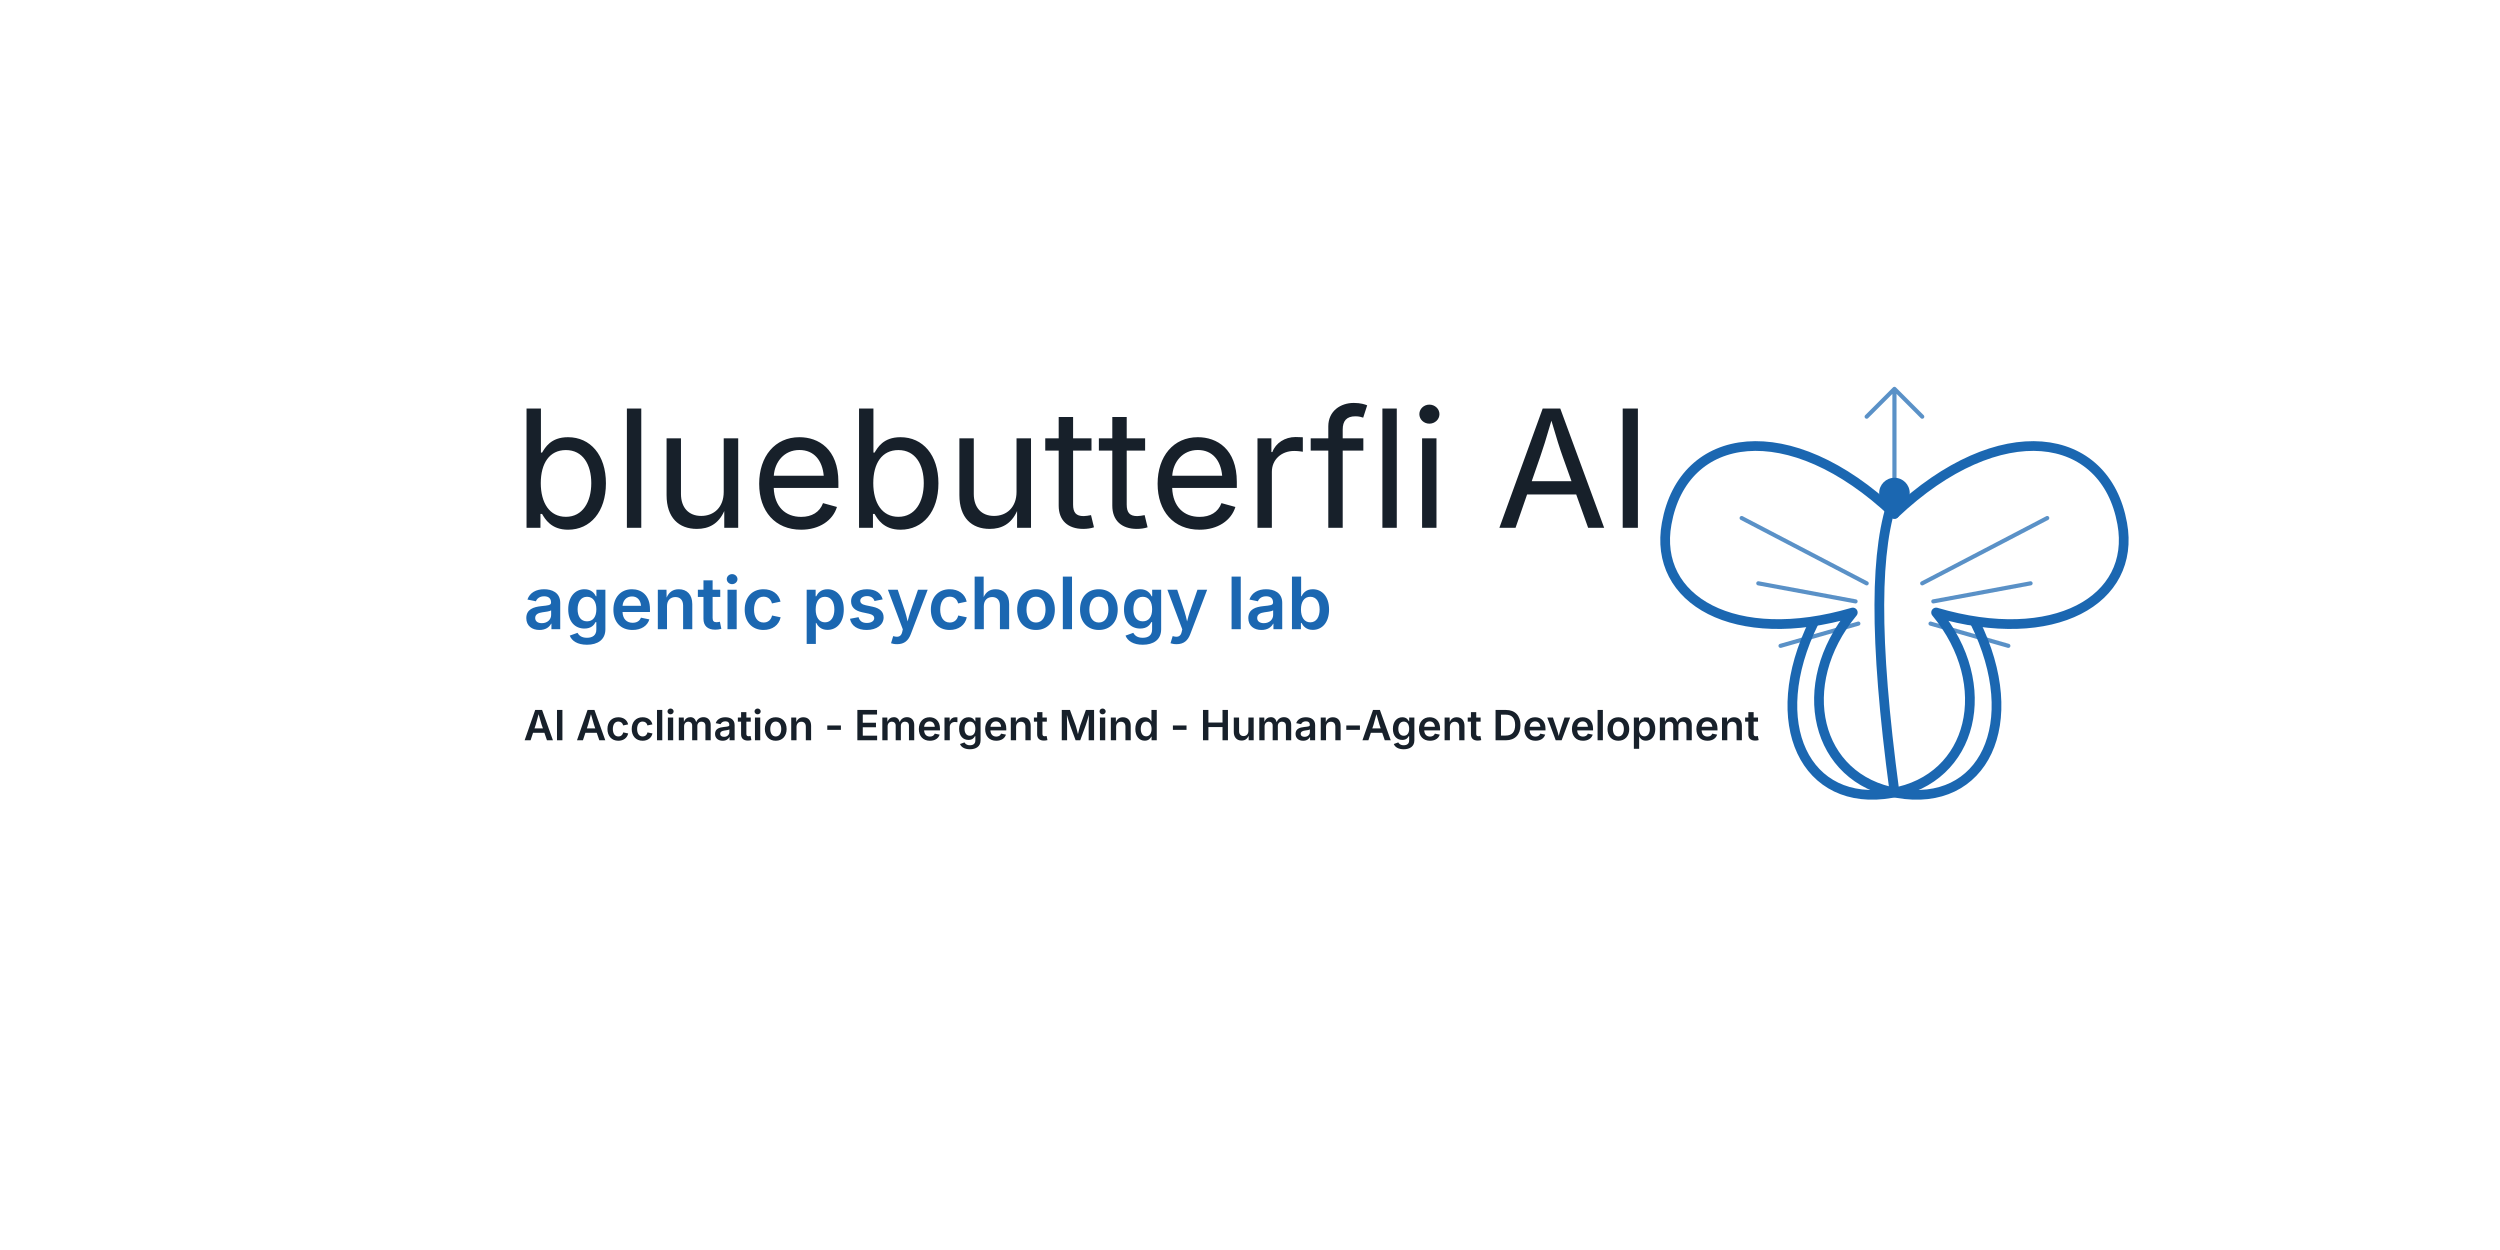
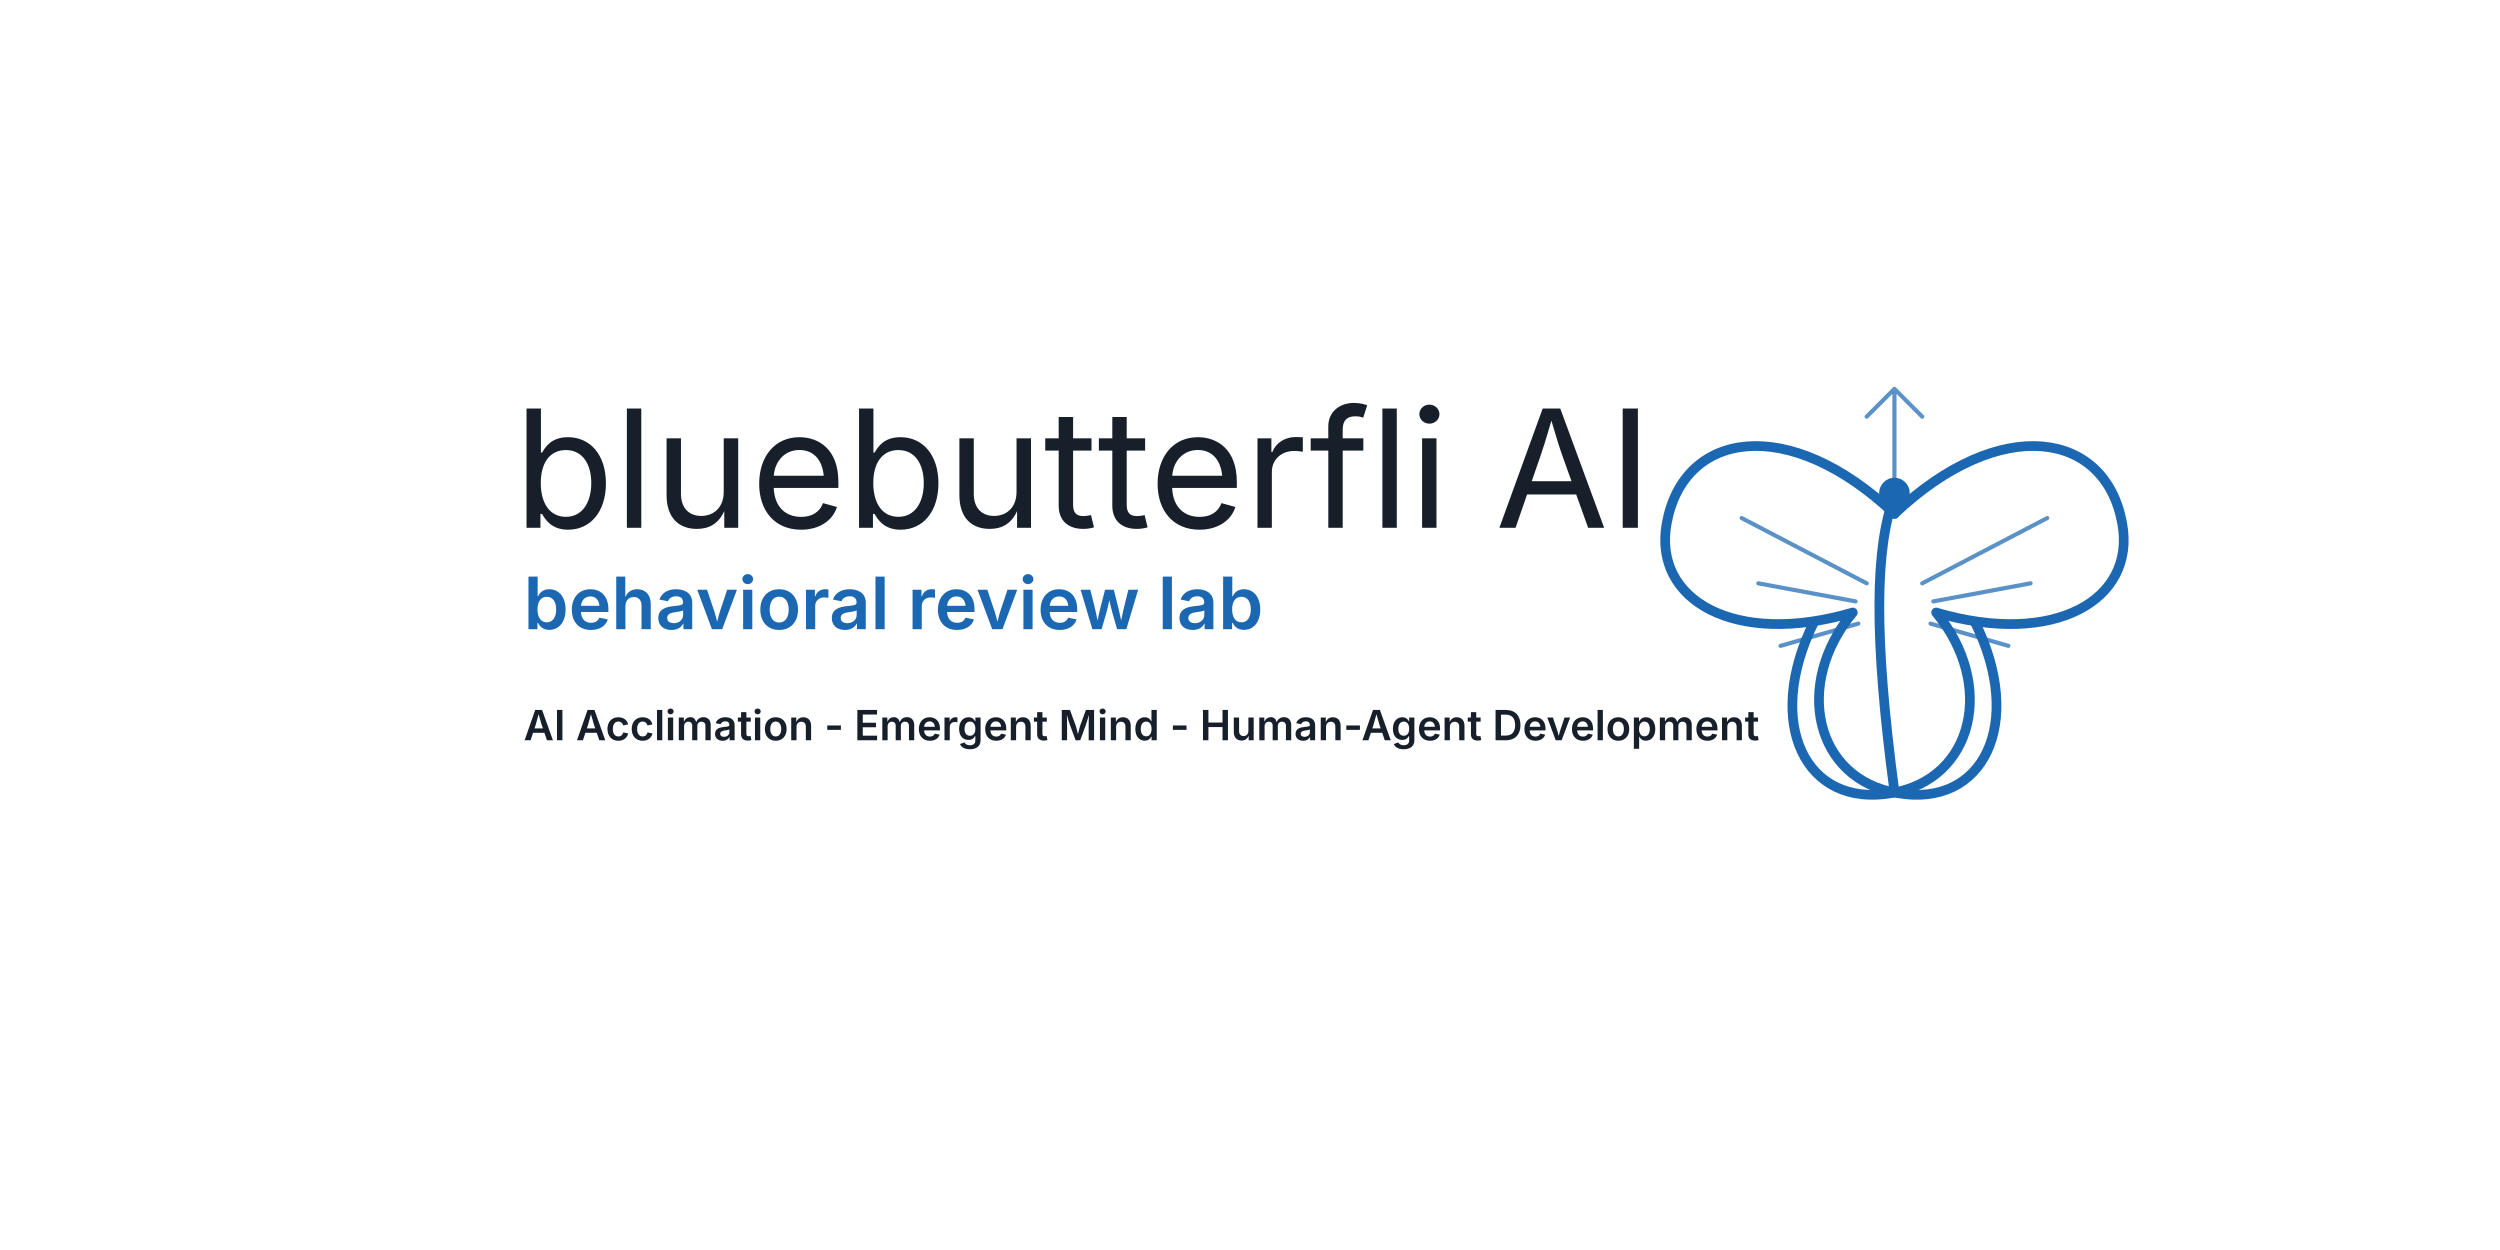
<svg xmlns="http://www.w3.org/2000/svg" width="1800" height="900" viewBox="0 0 1800 900">
  <defs>
    <style>
      .brand { font-family: Inter, Helvetica, Arial, sans-serif; font-weight: 400; letter-spacing: 0; }
      .lab { font-family: Inter, Helvetica, Arial, sans-serif; font-weight: 600; letter-spacing: 0; }
      .micro { font-family: Inter, Helvetica, Arial, sans-serif; font-weight: 600; letter-spacing: 0; }
      .line { fill: none; stroke: #1b67b1; stroke-width: 7; stroke-linecap: round; stroke-linejoin: round; }
      .thin { fill: none; stroke: #1b67b1; stroke-width: 3; stroke-linecap: round; stroke-linejoin: round; opacity: .72; }
    </style>
  </defs>
  <g transform="translate(370 238)">
    <text class="brand" x="0" y="142" fill="#17202a" font-size="118">bluebutterfli AI</text>
-     <text class="lab" x="7" y="215" fill="#1b67b1" font-size="52">agentic psychology lab</text>
+     <text class="lab" x="7" y="215" fill="#1b67b1" font-size="52">behavioral review lab</text>
    <text class="micro" x="7" y="295" fill="#17202a" font-size="30">AI Acclimation - Emergent Mind - Human-Agent Development</text>
  </g>
  <g transform="translate(1180 252)">
    <path class="line" d="M184 118 C108 46 32 58 20 125 C10 180 69 214 154 189 C111 241 127 309 186 319 C248 330 278 269 242 196" />
    <path class="line" d="M184 118 C260 46 336 58 348 125 C358 180 299 214 214 189 C257 241 241 309 182 319 C120 330 90 269 126 196" />
    <path class="line" d="M184 105 C170 142 169 206 184 318" />
    <path class="thin" d="M74 121 L164 168 M86 168 L156 181 M102 213 L158 197 M294 121 L204 168 M282 168 L212 181 M266 213 L210 197" />
    <path class="thin" d="M184 102 L184 28 M164 48 L184 28 L204 48" />
    <circle cx="184" cy="103" r="11" fill="#1b67b1" />
  </g>
</svg>
